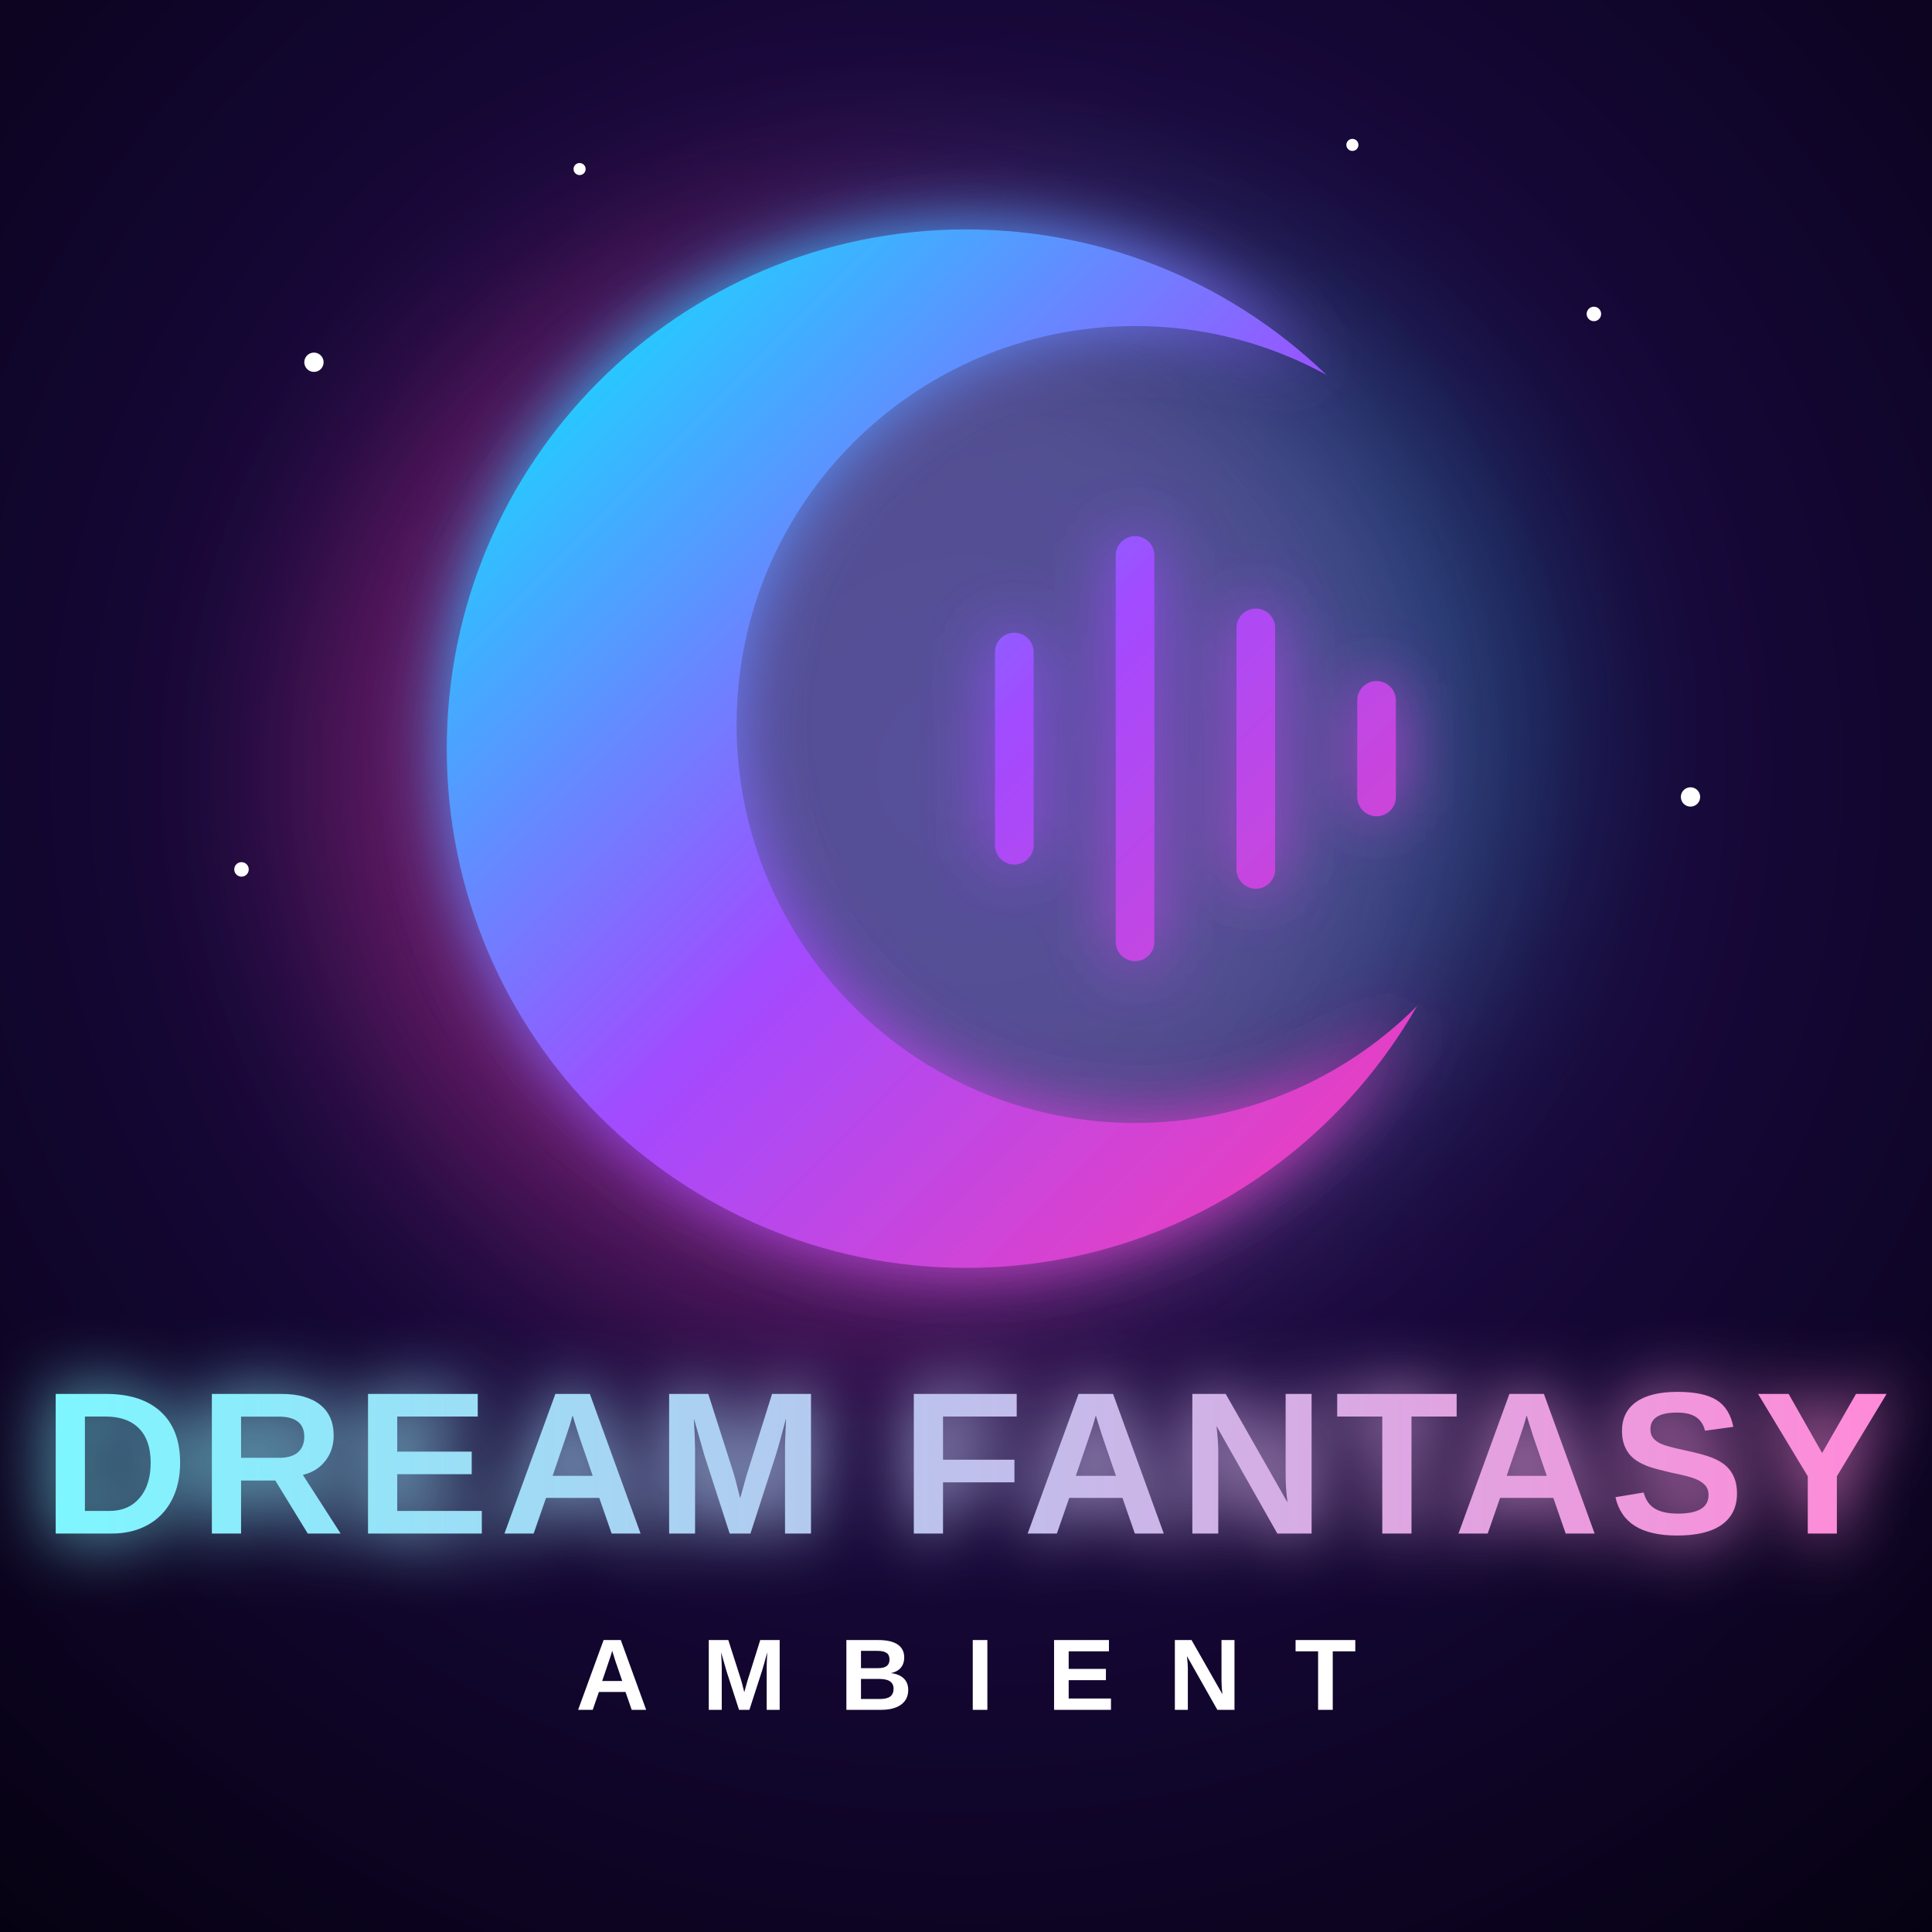
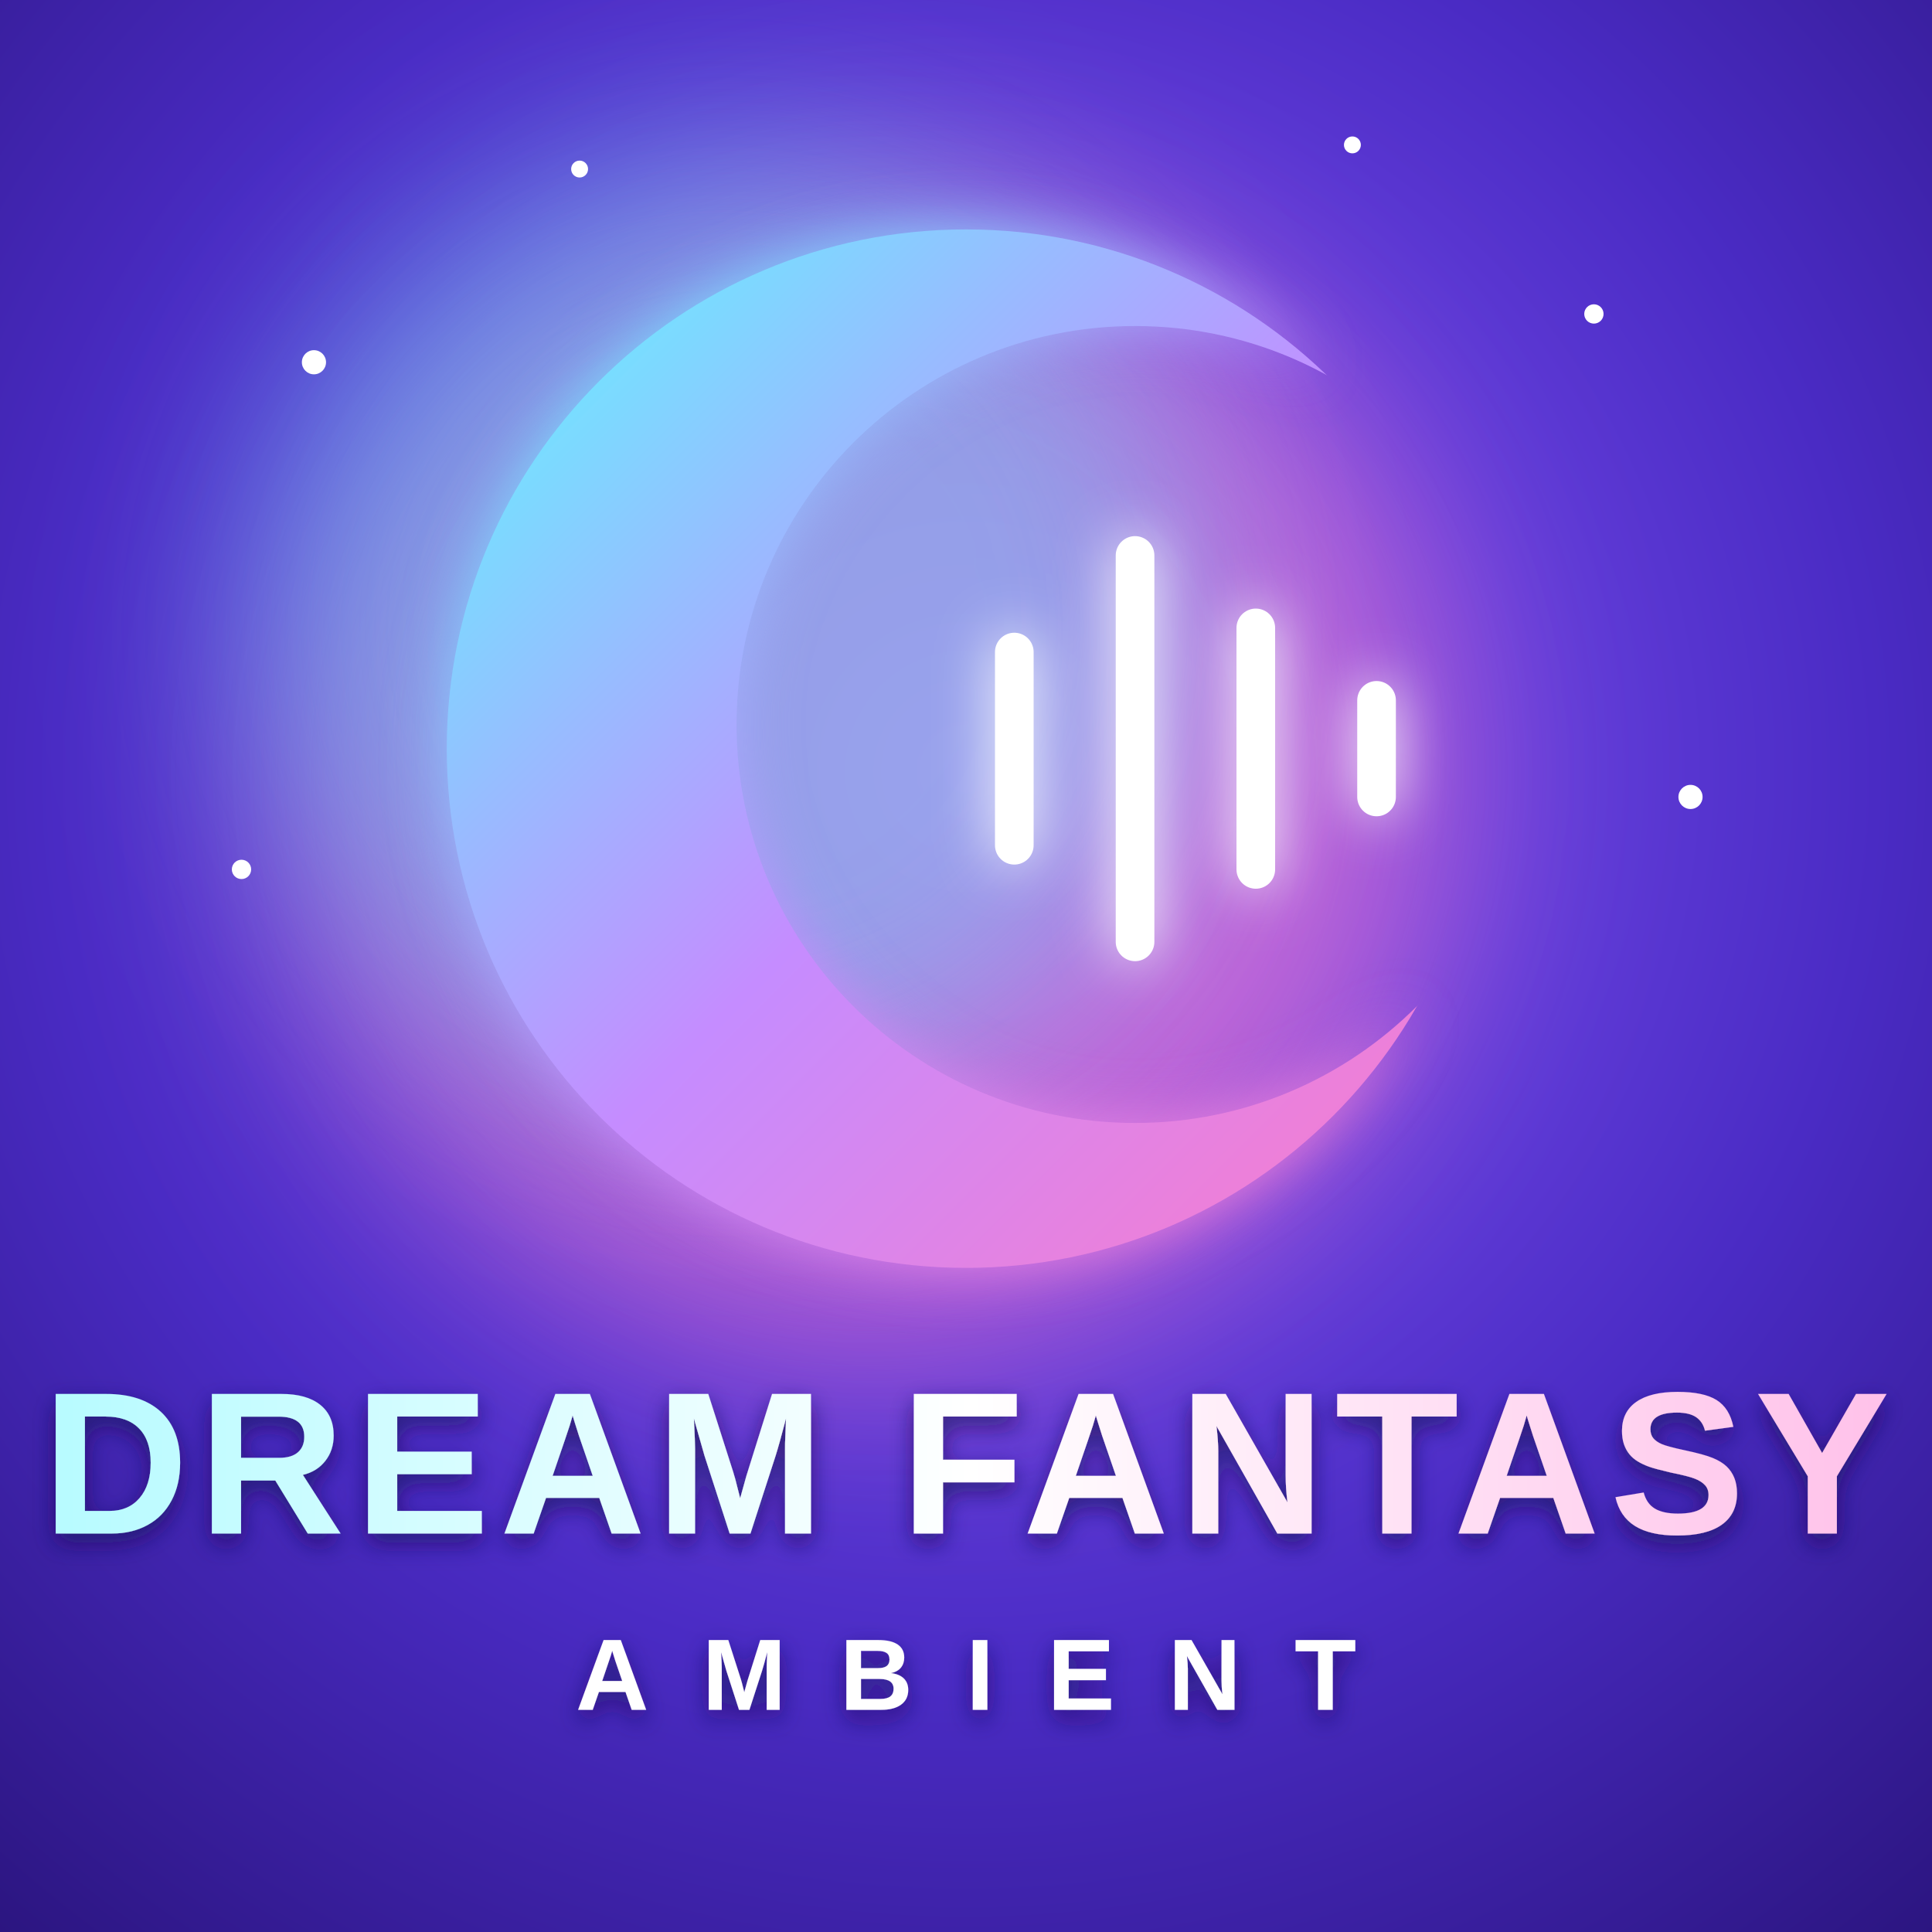
<svg xmlns="http://www.w3.org/2000/svg" width="800" height="800" viewBox="0 0 800 800">
  <defs>
-     <radialGradient id="bg" cx="0.5" cy="0.4" r="0.8">
-       <stop offset="0" stop-color="#2a0f5e" />
-       <stop offset="0.6" stop-color="#12062f" />
-       <stop offset="1" stop-color="#05010f" />
+     <radialGradient id="bg" cx="0.5" cy="0.4" r="0.85">
+       <stop offset="0" stop-color="#8a5cff" />
+       <stop offset="0.55" stop-color="#4a2bc4" />
+       <stop offset="1" stop-color="#241070" />
    </radialGradient>
    <linearGradient id="neon" gradientUnits="userSpaceOnUse" x1="200" y1="100" x2="620" y2="520">
-       <stop offset="0" stop-color="#00f0ff" />
-       <stop offset="0.5" stop-color="#a24bff" />
-       <stop offset="1" stop-color="#ff3cac" />
+       <stop offset="0" stop-color="#5ff8ff" />
+       <stop offset="0.5" stop-color="#c58cff" />
+       <stop offset="1" stop-color="#ff7ac8" />
    </linearGradient>
    <linearGradient id="txt" x1="0" x2="1">
-       <stop offset="0" stop-color="#7ff6ff" />
-       <stop offset="1" stop-color="#ff8ad8" />
+       <stop offset="0" stop-color="#b8fbff" />
+       <stop offset="0.5" stop-color="#ffffff" />
+       <stop offset="1" stop-color="#ffc2ea" />
    </linearGradient>
    <filter id="glow" filterUnits="userSpaceOnUse" x="-200" y="-200" width="1200" height="1200">
-       <feGaussianBlur stdDeviation="14" result="b" />
+       <feGaussianBlur stdDeviation="12" result="b" />
      <feMerge>
        <feMergeNode in="b" />
        <feMergeNode in="SourceGraphic" />
      </feMerge>
    </filter>
    <filter id="soft" filterUnits="userSpaceOnUse" x="-200" y="-200" width="1200" height="1200">
      <feGaussianBlur stdDeviation="40" />
    </filter>
+     <filter id="shadow" filterUnits="userSpaceOnUse" x="-200" y="-200" width="1200" height="1200">
+       <feDropShadow dx="0" dy="4" stdDeviation="5" flood-color="#1a0a5a" flood-opacity=".7" />
+     </filter>
    <mask id="cres">
      <rect width="800" height="800" fill="#fff" />
      <circle cx="470" cy="300" r="165" fill="#000" />
    </mask>
  </defs>
  <rect width="800" height="800" fill="url(#bg)" />
-   <circle cx="360" cy="320" r="230" fill="#ff3cac" opacity=".35" filter="url(#soft)" />
-   <circle cx="440" cy="300" r="200" fill="#00e5ff" opacity=".25" filter="url(#soft)" />
+   <circle cx="360" cy="320" r="240" fill="#ff7ac8" opacity=".55" filter="url(#soft)" />
+   <circle cx="300" cy="260" r="200" fill="#4ff3ff" opacity=".4" filter="url(#soft)" />
  <g fill="#fff">
-     <circle cx="130" cy="150" r="4" />
-     <circle cx="660" cy="130" r="3" />
-     <circle cx="700" cy="330" r="4" />
-     <circle cx="100" cy="360" r="3" />
-     <circle cx="560" cy="60" r="2.5" />
-     <circle cx="240" cy="70" r="2.5" />
+     <circle cx="130" cy="150" r="5" />
+     <circle cx="660" cy="130" r="4" />
+     <circle cx="700" cy="330" r="5" />
+     <circle cx="100" cy="360" r="4" />
+     <circle cx="560" cy="60" r="3.5" />
+     <circle cx="240" cy="70" r="3.5" />
  </g>
  <g filter="url(#glow)">
    <circle cx="400" cy="310" r="215" fill="url(#neon)" mask="url(#cres)" />
-     <g stroke="url(#neon)" stroke-width="16" stroke-linecap="round">
+     <g stroke="#fff" stroke-width="16" stroke-linecap="round">
      <line x1="420" y1="270" x2="420" y2="350" />
      <line x1="470" y1="230" x2="470" y2="390" />
      <line x1="520" y1="260" x2="520" y2="360" />
      <line x1="570" y1="290" x2="570" y2="330" />
    </g>
  </g>
-   <text x="400" y="635" text-anchor="middle" font-family="'Avenir Next','Helvetica Neue',Arial,sans-serif" font-weight="900" font-size="84" letter-spacing="4" textLength="720" lengthAdjust="spacingAndGlyphs" fill="url(#txt)" filter="url(#glow)">DREAM FANTASY</text>
-   <text x="400" y="708" text-anchor="middle" font-family="'Avenir Next','Helvetica Neue',Arial,sans-serif" font-weight="700" font-size="42" letter-spacing="22" fill="#fff">AMBIENT</text>
+   <text x="400" y="635" text-anchor="middle" font-family="'Avenir Next','Montserrat','Helvetica Neue',Arial,sans-serif" font-weight="900" font-size="84" letter-spacing="4" textLength="720" lengthAdjust="spacingAndGlyphs" fill="url(#txt)" filter="url(#shadow)">DREAM FANTASY</text>
+   <text x="400" y="708" text-anchor="middle" font-family="'Avenir Next','Montserrat','Helvetica Neue',Arial,sans-serif" font-weight="700" font-size="42" letter-spacing="22" fill="#fff" filter="url(#shadow)">AMBIENT</text>
</svg>
